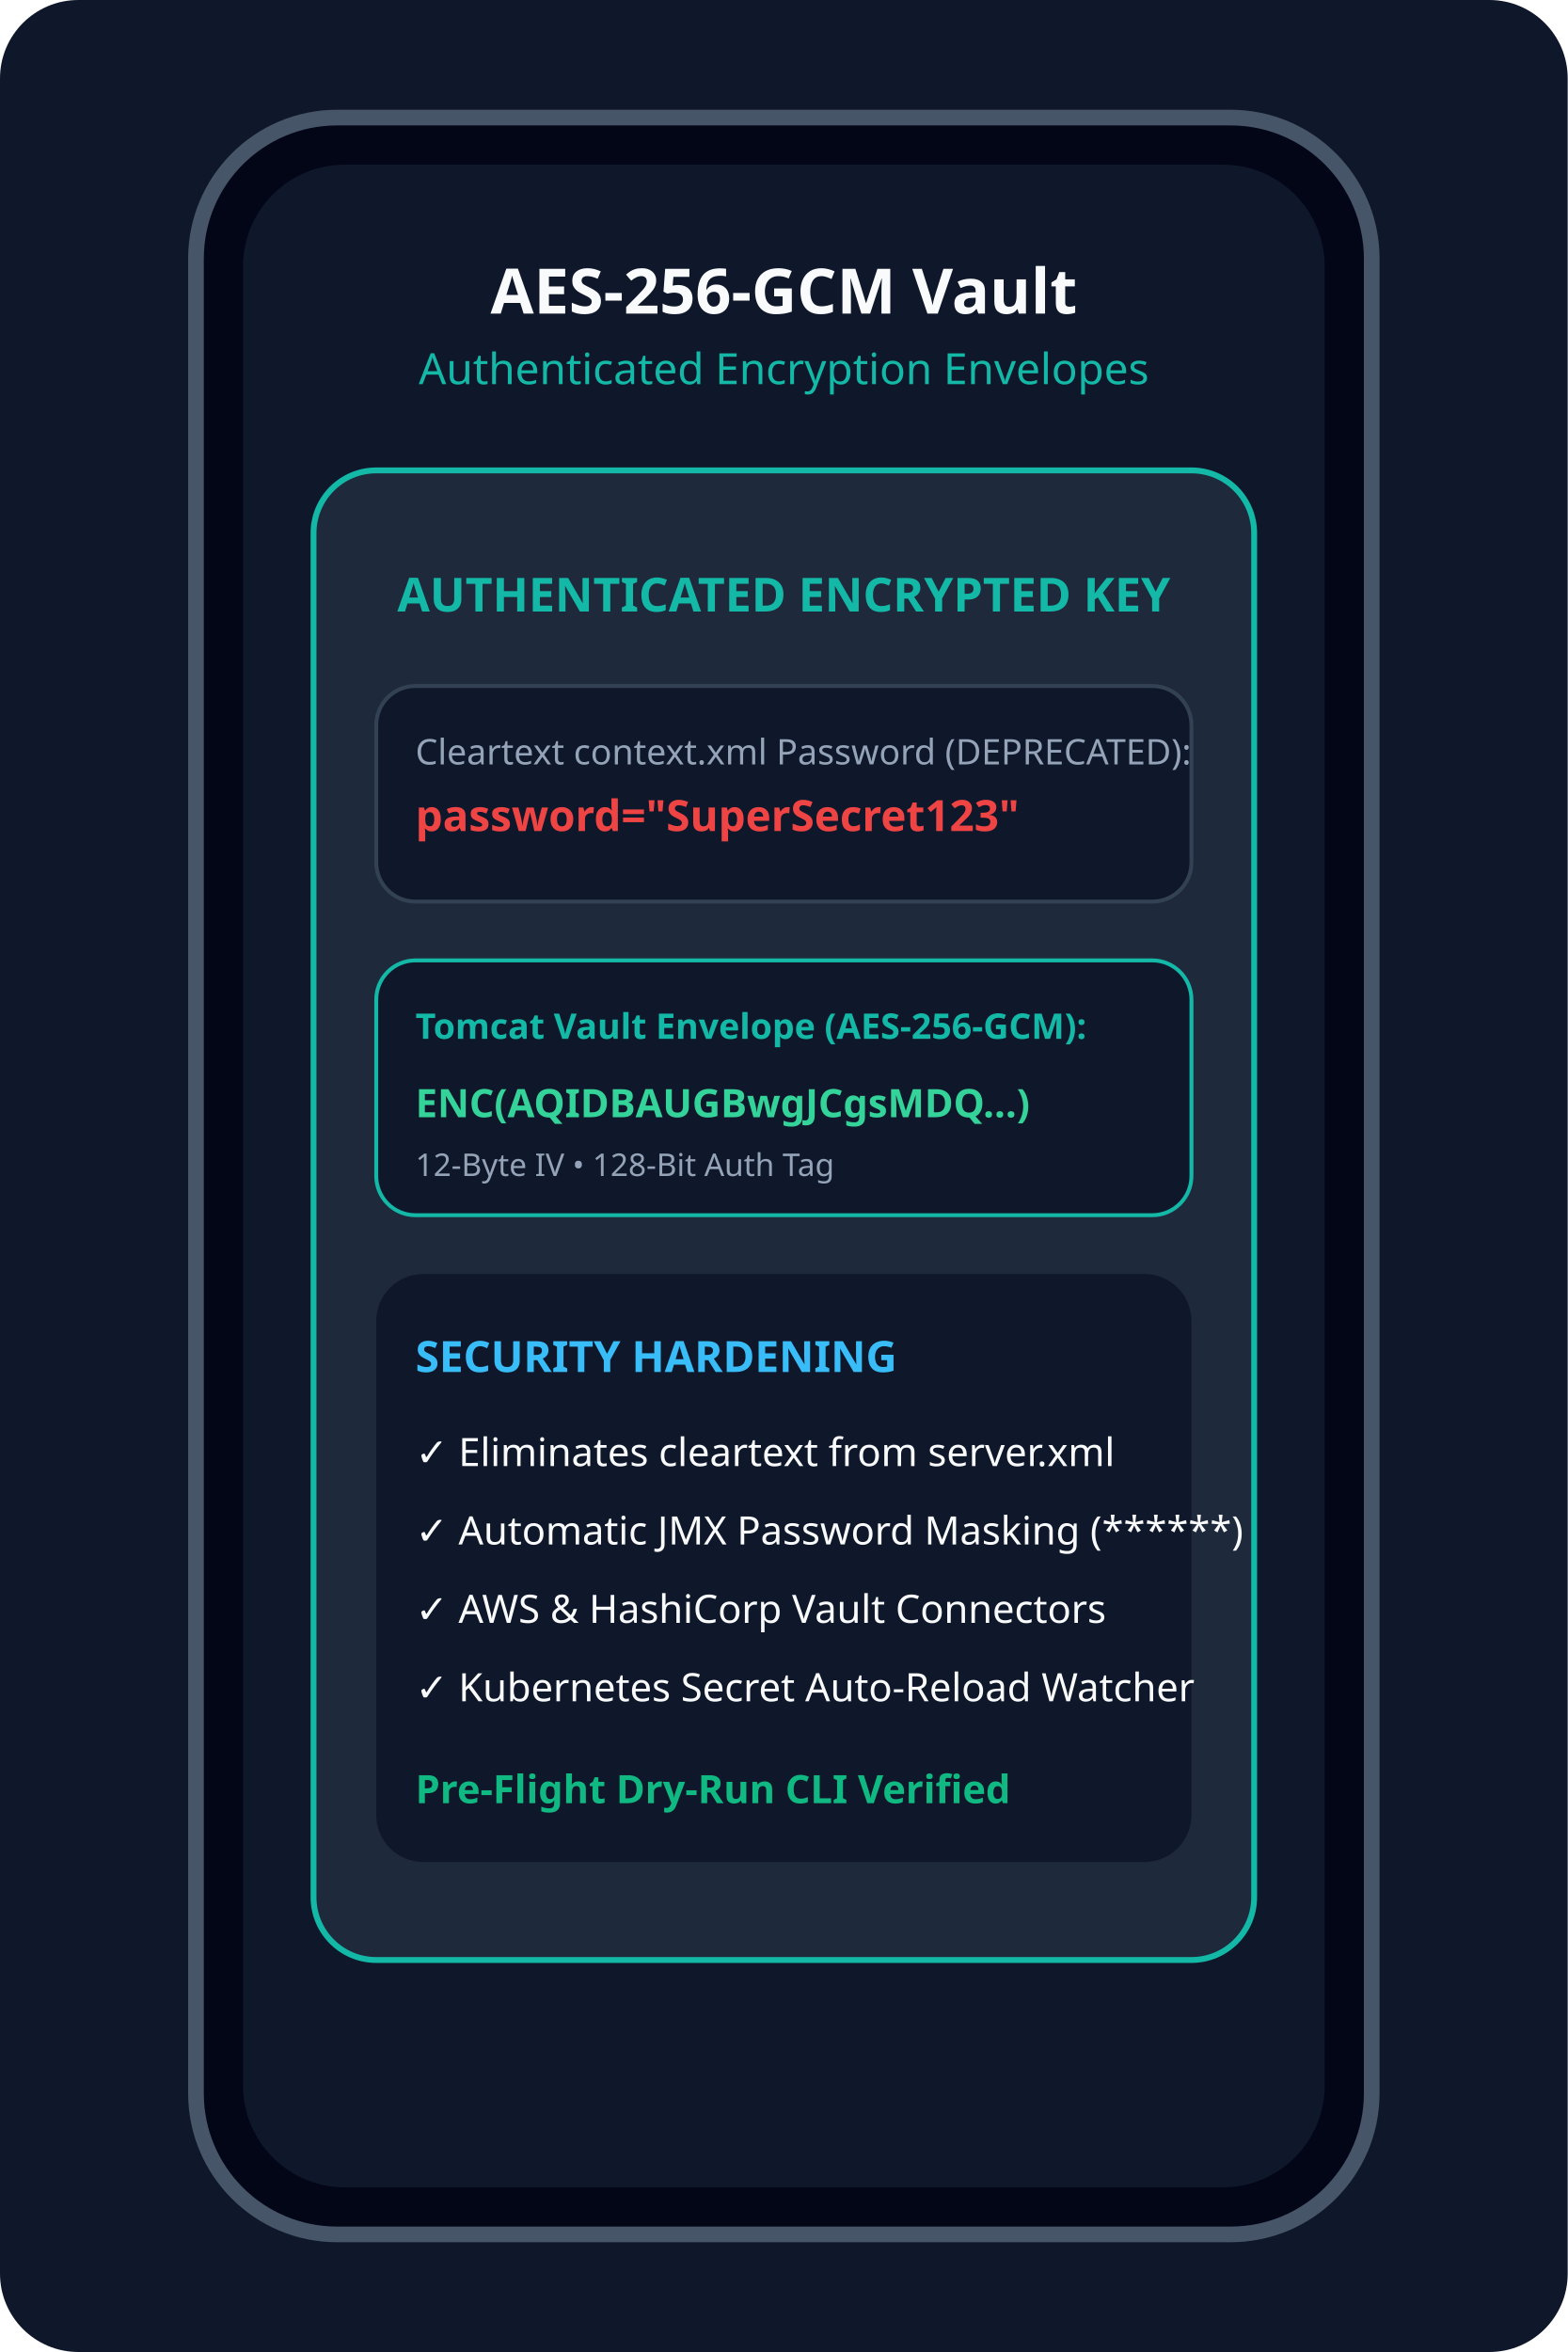
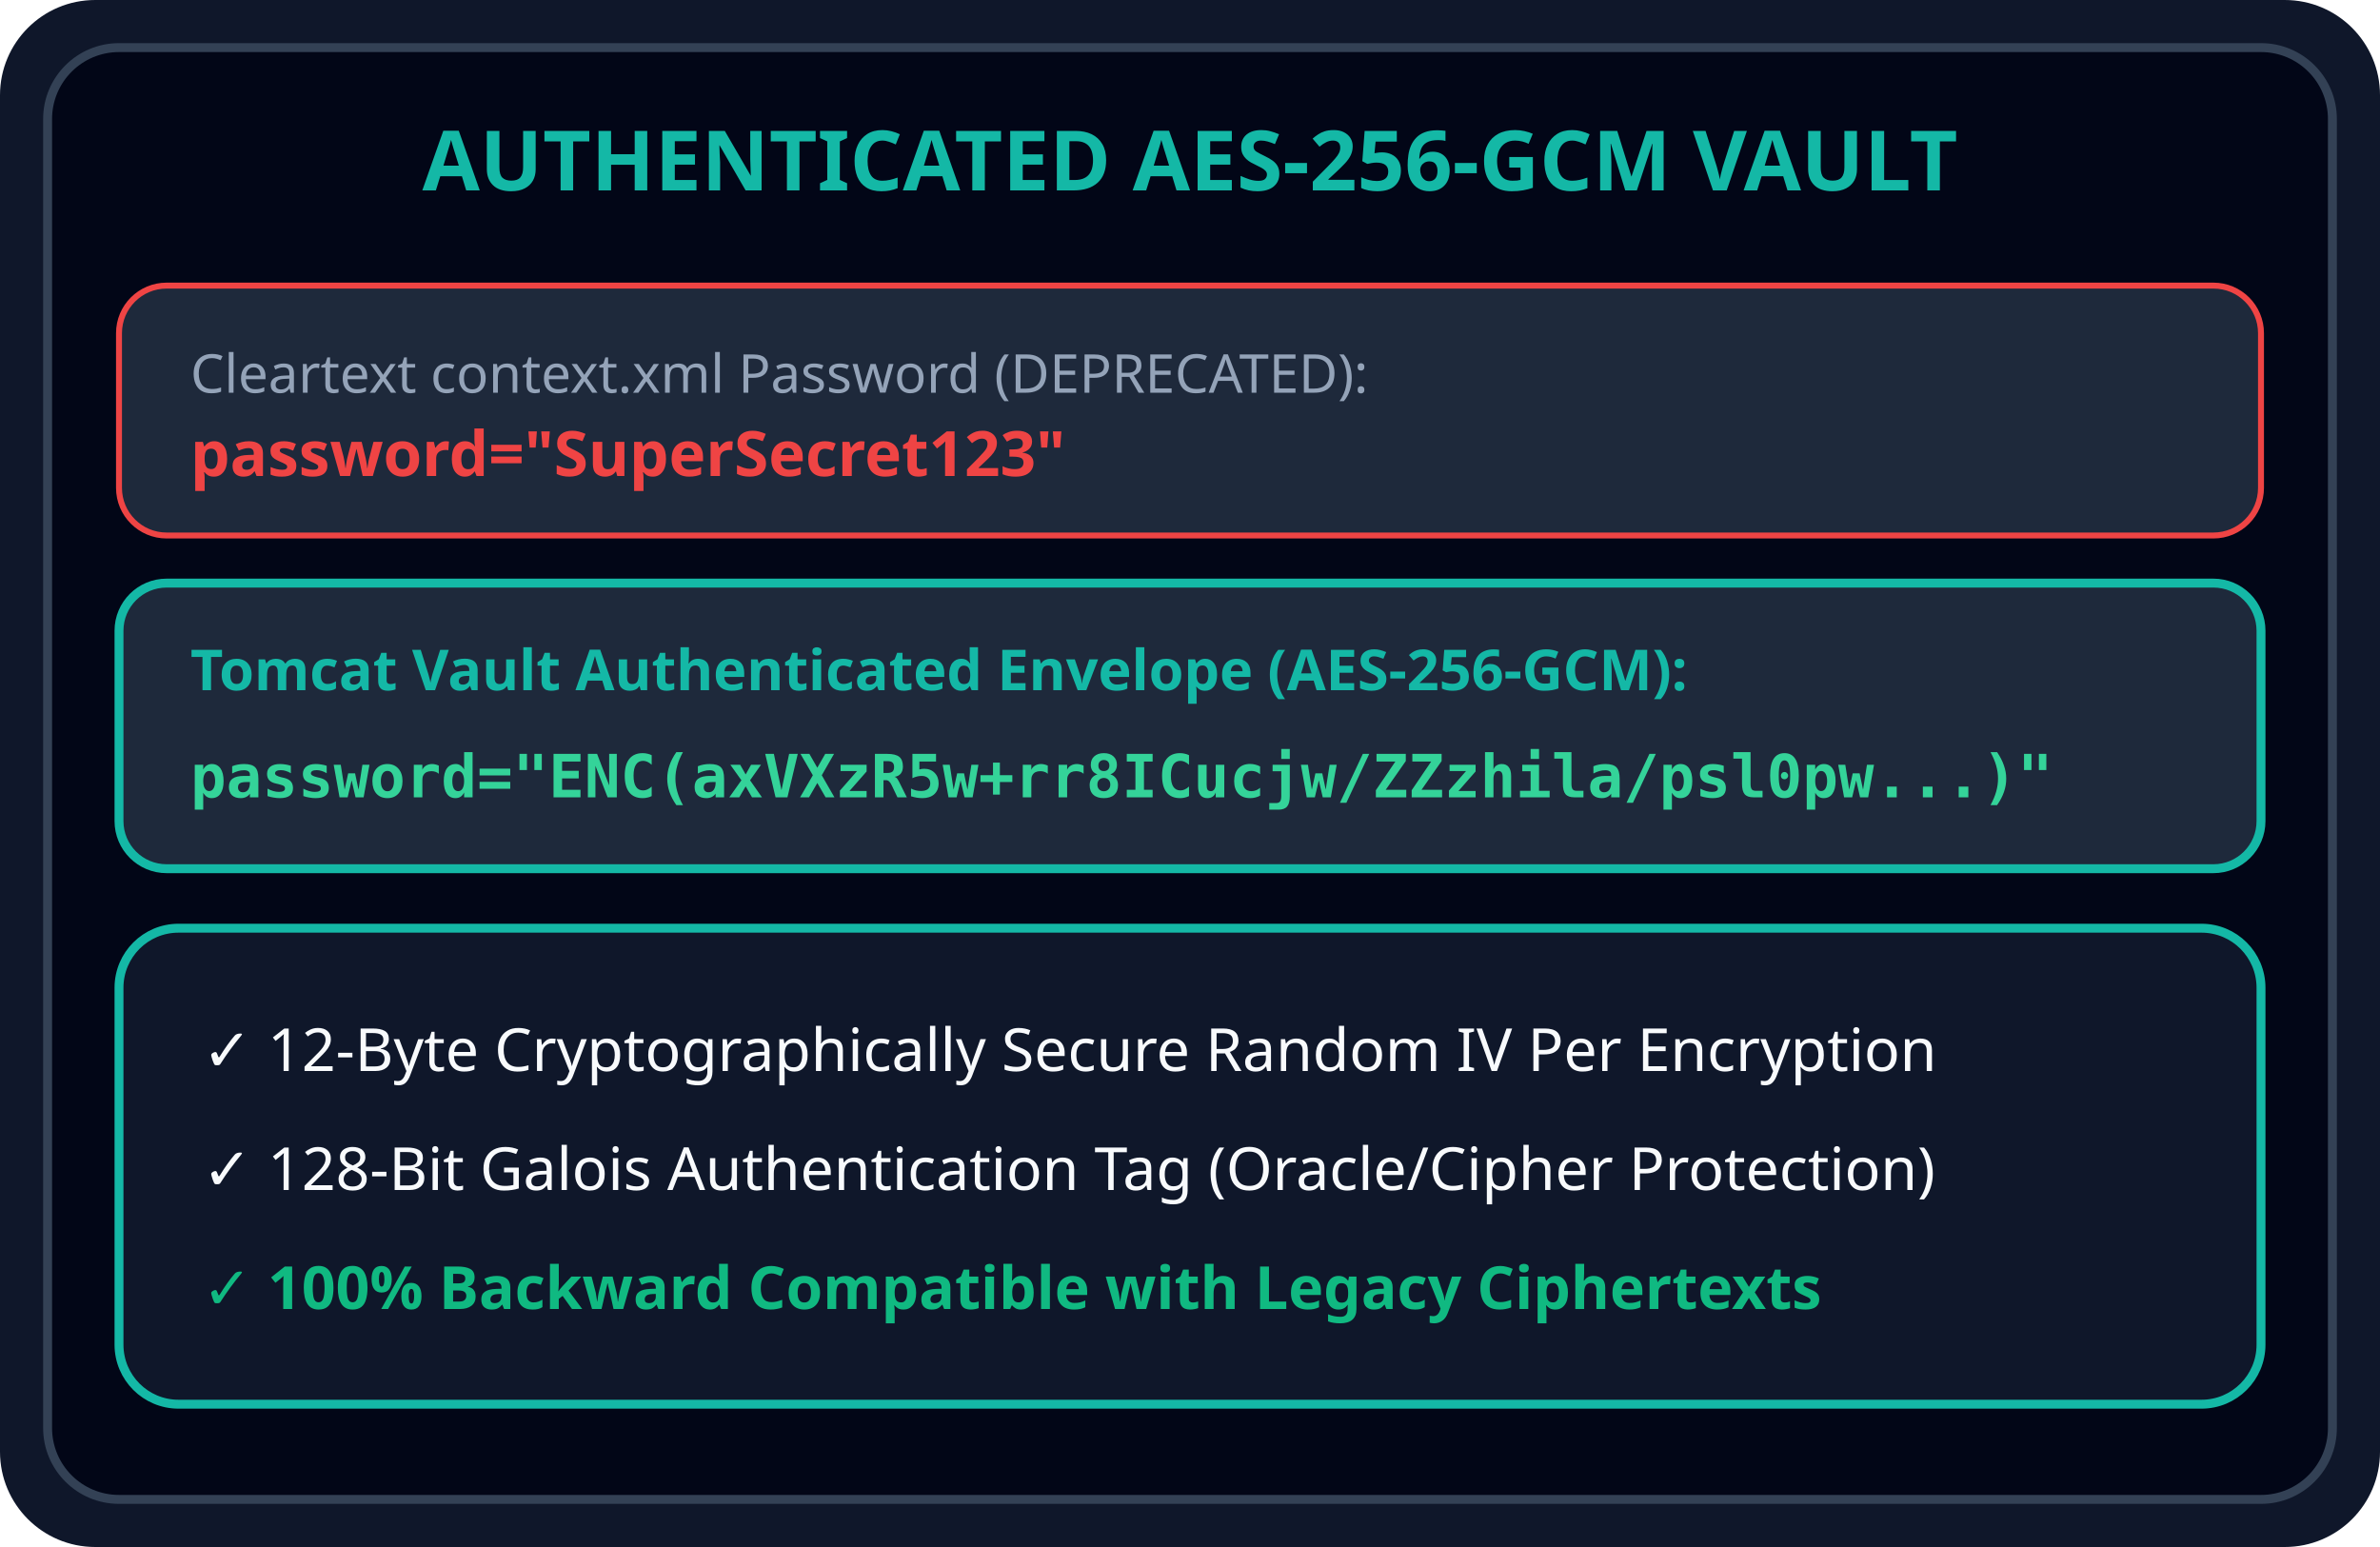
- <svg xmlns="http://www.w3.org/2000/svg" viewBox="0 0 400 600">
-   <rect width="400" height="600" rx="20" fill="#0F172A" />
-   <rect x="50" y="30" width="300" height="540" rx="36" fill="#020617" stroke="#475569" stroke-width="4" />
-   <rect x="62" y="42" width="276" height="516" rx="26" fill="#0F172A" />
-   <text x="200" y="80" fill="#F8FAFC" font-family="system-ui, sans-serif" font-weight="700" font-size="16" text-anchor="middle">AES-256-GCM Vault</text>
-   <text x="200" y="98" fill="#14B8A6" font-family="system-ui, sans-serif" font-weight="500" font-size="11" text-anchor="middle">Authenticated Encryption Envelopes</text>
-   <g transform="translate(80, 120)">
-     <rect x="0" y="0" width="240" height="380" rx="16" fill="#1E293B" stroke="#14B8A6" stroke-width="1.5" />
-     <text x="120" y="36" fill="#14B8A6" font-family="system-ui, sans-serif" font-weight="700" font-size="12" text-anchor="middle">AUTHENTICATED ENCRYPTED KEY</text>
-     <rect x="16" y="55" width="208" height="55" rx="10" fill="#0F172A" stroke="#334155" stroke-width="1" />
-     <text x="26" y="75" fill="#94A3B8" font-family="system-ui, sans-serif" font-size="9">Cleartext context.xml Password (DEPRECATED):</text>
-     <text x="26" y="92" fill="#EF4444" font-family="system-ui, sans-serif" font-weight="600" font-size="11">password="SuperSecret123"</text>
-     <rect x="16" y="125" width="208" height="65" rx="10" fill="#0F172A" stroke="#14B8A6" stroke-width="1" />
-     <text x="26" y="145" fill="#14B8A6" font-family="system-ui, sans-serif" font-weight="700" font-size="9">Tomcat Vault Envelope (AES-256-GCM):</text>
-     <text x="26" y="165" fill="#34D399" font-family="system-ui, sans-serif" font-weight="600" font-size="10">ENC(AQIDBAUGBwgJCgsMDQ...)</text>
-     <text x="26" y="180" fill="#94A3B8" font-family="system-ui, sans-serif" font-size="8">12-Byte IV • 128-Bit Auth Tag</text>
-     <rect x="16" y="205" width="208" height="150" rx="12" fill="#0F172A" />
-     <text x="26" y="230" fill="#38BDF8" font-family="system-ui, sans-serif" font-weight="700" font-size="11">SECURITY HARDENING</text>
-     <text x="26" y="254" fill="#F8FAFC" font-family="system-ui, sans-serif" font-size="10">✓ Eliminates cleartext from server.xml</text>
-     <text x="26" y="274" fill="#F8FAFC" font-family="system-ui, sans-serif" font-size="10">✓ Automatic JMX Password Masking (******)</text>
-     <text x="26" y="294" fill="#F8FAFC" font-family="system-ui, sans-serif" font-size="10">✓ AWS &amp; HashiCorp Vault Connectors</text>
-     <text x="26" y="314" fill="#F8FAFC" font-family="system-ui, sans-serif" font-size="10">✓ Kubernetes Secret Auto-Reload Watcher</text>
-     <text x="26" y="340" fill="#10B981" font-family="system-ui, sans-serif" font-weight="600" font-size="10">Pre-Flight Dry-Run CLI Verified</text>
+ <svg xmlns="http://www.w3.org/2000/svg" viewBox="0 0 400 260">
+   <rect width="400" height="260" rx="16" fill="#0F172A" />
+   <rect x="8" y="8" width="384" height="244" rx="12" fill="#020617" stroke="#334155" stroke-width="1.5" />
+   <text x="200" y="32" fill="#14B8A6" font-family="system-ui, sans-serif" font-weight="700" font-size="14" text-anchor="middle">AUTHENTICATED AES-256-GCM VAULT</text>
+   <g transform="translate(20, 48)">
+     <rect x="0" y="0" width="360" height="42" rx="8" fill="#1E293B" stroke="#EF4444" stroke-width="1" />
+     <text x="12" y="18" fill="#94A3B8" font-family="system-ui, sans-serif" font-size="9">Cleartext context.xml Password (DEPRECATED):</text>
+     <text x="12" y="32" fill="#EF4444" font-family="system-ui, sans-serif" font-weight="600" font-size="10.5">password="SuperSecret123"</text>
+     <rect x="0" y="50" width="360" height="48" rx="8" fill="#1E293B" stroke="#14B8A6" stroke-width="1.5" />
+     <text x="12" y="68" fill="#14B8A6" font-family="system-ui, sans-serif" font-weight="700" font-size="9.5">Tomcat Vault Authenticated Envelope (AES-256-GCM):</text>
+     <text x="12" y="86" fill="#34D399" font-family="monospace" font-weight="600" font-size="10">password="ENC(axVXzR5w+rr8ICucjw/ZZzhila/psl0pw...)"</text>
+   </g>
+   <g transform="translate(20, 156)">
+     <rect x="0" y="0" width="360" height="80" rx="10" fill="#0F172A" stroke="#14B8A6" stroke-width="1.5" />
+     <text x="14" y="24" fill="#F8FAFC" font-family="system-ui, sans-serif" font-size="10">✓ 12-Byte Cryptographically Secure Random IV Per Encryption</text>
+     <text x="14" y="44" fill="#F8FAFC" font-family="system-ui, sans-serif" font-size="10">✓ 128-Bit Galois Authentication Tag (Oracle/Cipher Protection)</text>
+     <text x="14" y="64" fill="#10B981" font-family="system-ui, sans-serif" font-weight="600" font-size="10">✓ 100% Backward Compatible with Legacy Ciphertexts</text>
  </g>
</svg>
